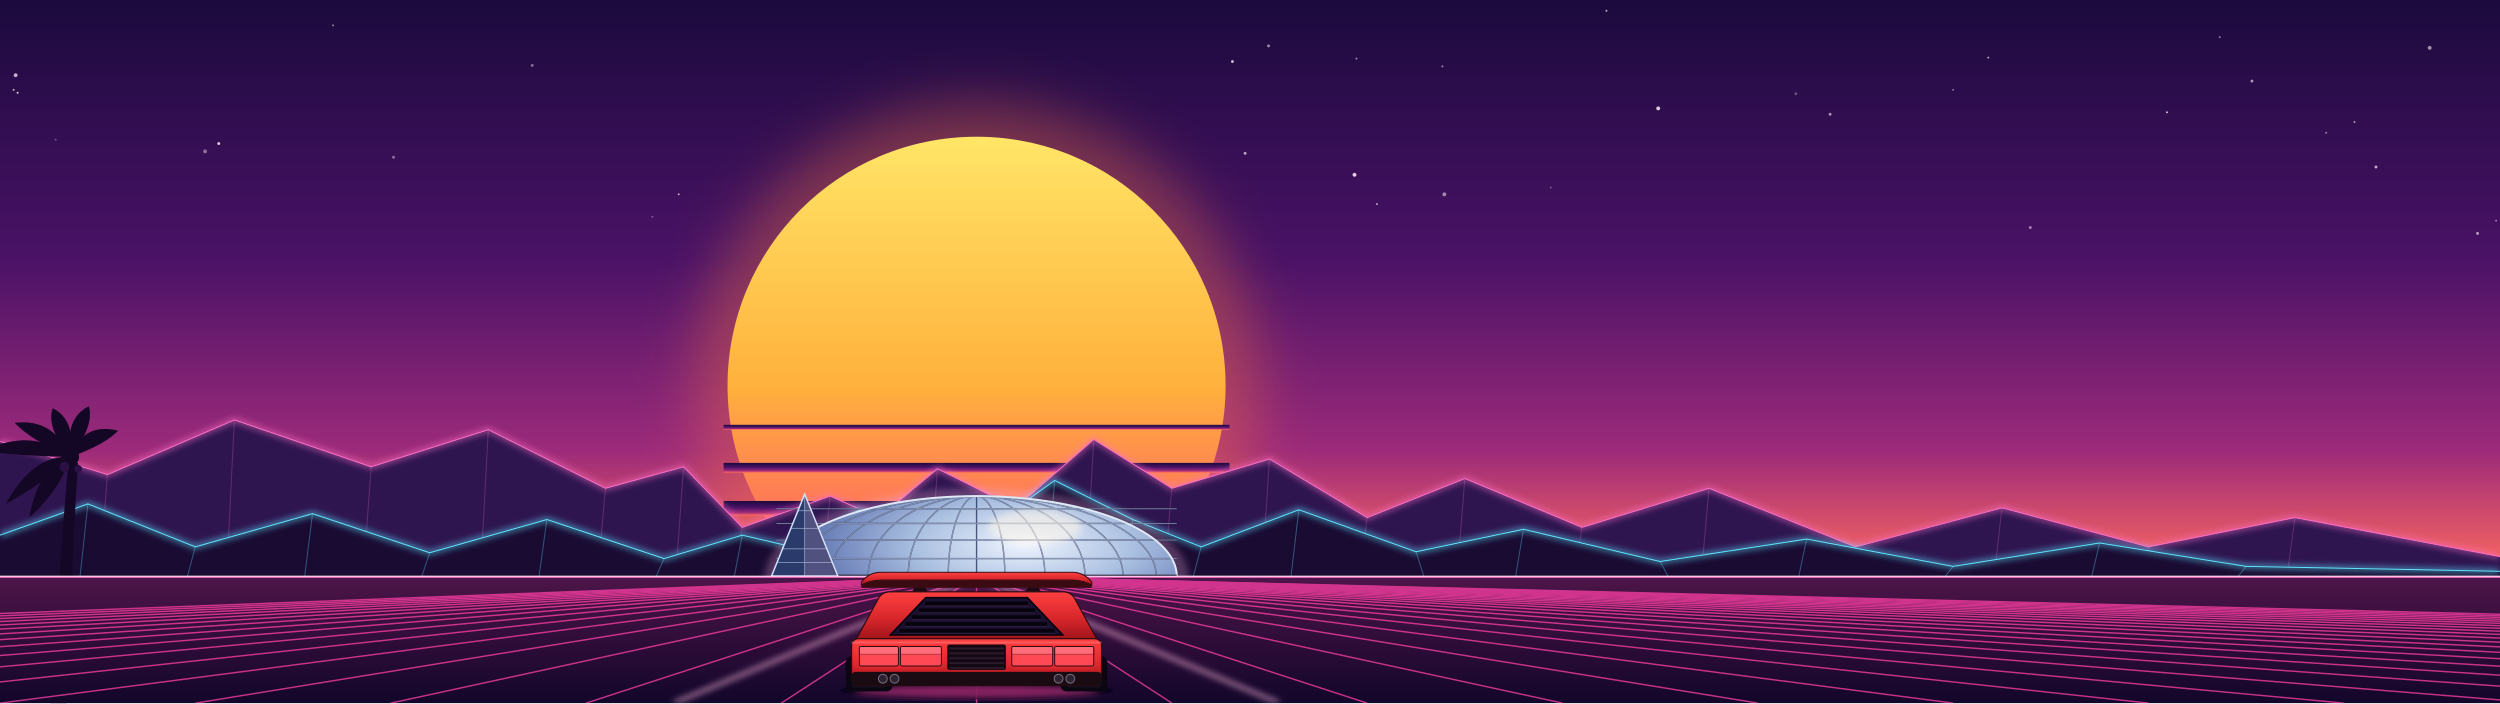
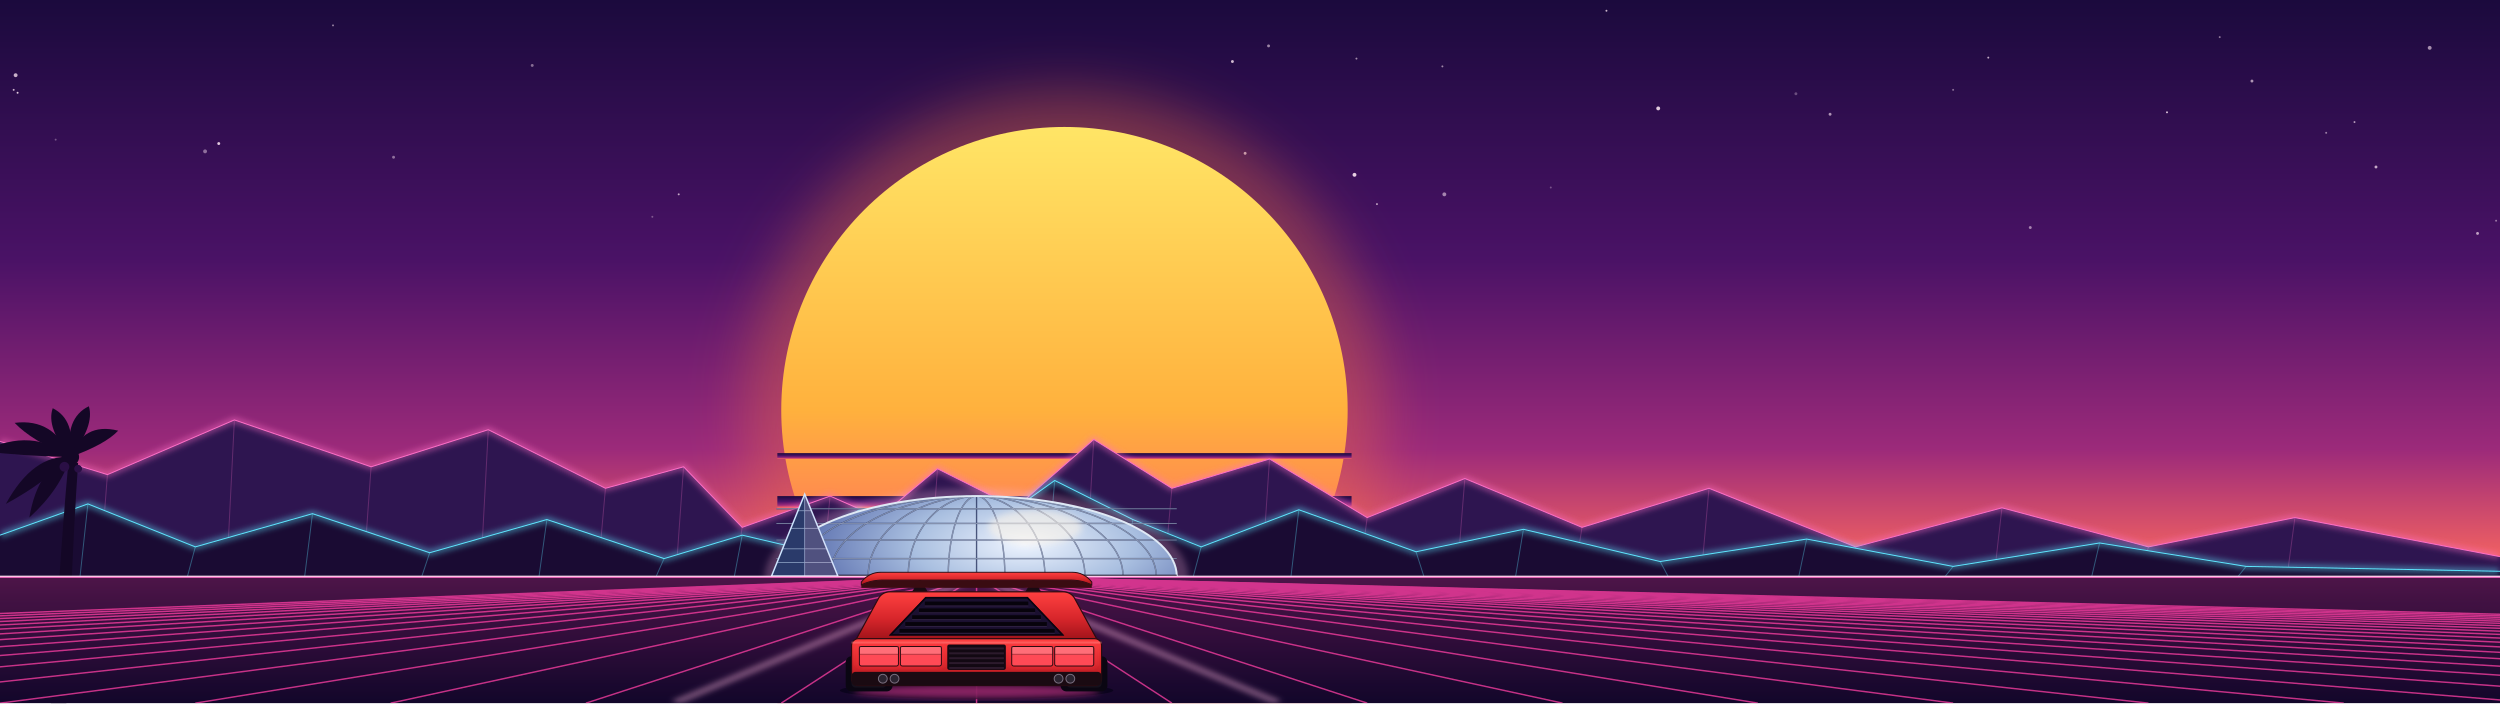
<svg xmlns="http://www.w3.org/2000/svg" viewBox="0 0 2560 720" width="2560" height="720">
  <defs>
    <linearGradient id="sky" x1="0" y1="0" x2="0" y2="1">
      <stop offset="0" stop-color="#1b0a3d" />
      <stop offset=".45" stop-color="#4a1266" />
      <stop offset=".78" stop-color="#9c2a7a" />
      <stop offset="1" stop-color="#ff6a5e" />
    </linearGradient>
    <linearGradient id="sunfill" x1="0" y1="0" x2="0" y2="1">
      <stop offset="0" stop-color="#ffe566" />
      <stop offset=".5" stop-color="#ffb13d" />
      <stop offset=".8" stop-color="#ff6a5e" />
      <stop offset="1" stop-color="#ff4d8d" />
    </linearGradient>
    <linearGradient id="floorfade" x1="0" y1="0" x2="0" y2="1">
      <stop offset="0" stop-color="#ff3fa4" stop-opacity=".25" />
      <stop offset="1" stop-color="#ff3fa4" stop-opacity="0" />
    </linearGradient>
    <filter id="glow" x="-20%" y="-20%" width="140%" height="140%">
      <feGaussianBlur stdDeviation="3" />
    </filter>
    <filter id="sunglow" x="-50%" y="-50%" width="200%" height="200%">
      <feGaussianBlur stdDeviation="28" />
    </filter>
    <linearGradient id="carred" x1="0" y1="0" x2="0" y2="1">
      <stop offset="0" stop-color="#ff4040" />
      <stop offset=".55" stop-color="#d7262b" />
      <stop offset="1" stop-color="#9e1219" />
    </linearGradient>
    <radialGradient id="domefill" cx="62%" cy="30%" r="80%">
      <stop offset="0" stop-color="#eef4ff" />
      <stop offset=".35" stop-color="#a9bfe0" />
      <stop offset=".7" stop-color="#5b6fae" />
      <stop offset="1" stop-color="#2a2f6e" />
    </radialGradient>
    <clipPath id="domeclip">
      <rect x="775" y="488" width="450" height="102" />
    </clipPath>
+     <g id="palm" fill="#140726">
+       <path d="M-9 0 C -6 -80, -2 -160, 2 -226 L 12 -226 C 8 -160, 8 -80, 11 0 Z" />
+       <path d="M0 -230 Q -49 -269 -111 -240 Q -62 -231 0 -230 Z" />
+       <path d="M0 -230 Q -19 -281 -67 -278 Q -48 -254 0 -230 Z" />
+       <path d="M0 -230 Q 10 -279 -19 -298 Q -29 -271 0 -230 Z" />
+       <path d="M0 -230 Q 34 -269 30 -297 Q -4 -282 0 -230 Z" />
+       <path d="M0 -230 Q 48 -246 68 -266 Q 21 -276 0 -230 Z" />
+       <path d="M0 -230 Q -49 -233 -85 -171 Q -35 -196 0 -230 Z" />
+       <path d="M0 -230 Q -40 -215 -51 -150 Q -11 -188 0 -230 Z" />
+       <circle cx="2" cy="-230" r="11" />
+       <circle cx="-6" cy="-218" r="6" fill="#2a0f45" />
+       <circle cx="10" cy="-216" r="5" fill="#2a0f45" />
+     </g>
    <clipPath id="floor">
      <rect x="0" y="590" width="2560" height="130" />
    </clipPath>
  </defs>
  <rect width="2560" height="590" fill="url(#sky)" />
  <circle cx="1068" cy="161" r="1" fill="#ffe9f5" opacity="0.55">
    <animate attributeName="opacity" values="0.34;0.81;0.45" dur="6.2s" begin="4.1s" repeatCount="indefinite" />
  </circle>
  <circle cx="341" cy="26" r="1" fill="#ffe9f5" opacity="0.52">
    <animate attributeName="opacity" values="0.20;0.94;0.36" dur="6.9s" begin="5.3s" repeatCount="indefinite" />
  </circle>
  <circle cx="1477" cy="68" r="1" fill="#ffe9f5" opacity="0.56">
    <animate attributeName="opacity" values="0.27;0.88;0.46" dur="4.6s" begin="3.8s" repeatCount="indefinite" />
  </circle>
  <circle cx="2488" cy="49" r="2" fill="#ffe9f5" opacity="0.59">
    <animate attributeName="opacity" values="0.22;0.94;0.32" dur="3.1s" begin="5.9s" repeatCount="indefinite" />
  </circle>
  <circle cx="1140" cy="203" r="1" fill="#ffe9f5" opacity="0.32">
    <animate attributeName="opacity" values="0.42;0.74;0.39" dur="5.9s" begin="3.7s" repeatCount="indefinite" />
  </circle>
  <circle cx="545" cy="67" r="1.5" fill="#ffe9f5" opacity="0.44">
    <animate attributeName="opacity" values="0.31;0.75;0.25" dur="5.8s" begin="1.0s" repeatCount="indefinite" />
  </circle>
  <circle cx="2219" cy="115" r="1" fill="#ffe9f5" opacity="0.83">
    <animate attributeName="opacity" values="0.31;0.79;0.41" dur="5.0s" begin="3.4s" repeatCount="indefinite" />
  </circle>
  <circle cx="403" cy="161" r="1.5" fill="#ffe9f5" opacity="0.45">
    <animate attributeName="opacity" values="0.43;0.87;0.35" dur="5.9s" begin="3.6s" repeatCount="indefinite" />
  </circle>
  <circle cx="1262" cy="63" r="1.5" fill="#ffe9f5" opacity="0.78">
    <animate attributeName="opacity" values="0.50;0.75;0.39" dur="7.0s" begin="5.8s" repeatCount="indefinite" />
  </circle>
  <circle cx="1095" cy="189" r="2" fill="#ffe9f5" opacity="0.52">
    <animate attributeName="opacity" values="0.38;0.97;0.37" dur="6.7s" begin="1.8s" repeatCount="indefinite" />
  </circle>
  <circle cx="16" cy="77" r="2" fill="#ffe9f5" opacity="0.74">
    <animate attributeName="opacity" values="0.38;0.93;0.28" dur="6.9s" begin="3.3s" repeatCount="indefinite" />
  </circle>
  <circle cx="1839" cy="96" r="1.5" fill="#ffe9f5" opacity="0.30">
    <animate attributeName="opacity" values="0.38;0.75;0.41" dur="7.4s" begin="6.0s" repeatCount="indefinite" />
  </circle>
  <circle cx="1410" cy="209" r="1" fill="#ffe9f5" opacity="0.67">
    <animate attributeName="opacity" values="0.32;0.92;0.46" dur="5.2s" begin="2.7s" repeatCount="indefinite" />
  </circle>
  <circle cx="2382" cy="136" r="1" fill="#ffe9f5" opacity="0.52">
    <animate attributeName="opacity" values="0.24;0.72;0.45" dur="5.6s" begin="2.5s" repeatCount="indefinite" />
  </circle>
  <circle cx="14" cy="92" r="1" fill="#ffe9f5" opacity="0.74">
    <animate attributeName="opacity" values="0.45;0.94;0.25" dur="4.1s" begin="1.0s" repeatCount="indefinite" />
  </circle>
  <circle cx="2000" cy="92" r="1" fill="#ffe9f5" opacity="0.45">
    <animate attributeName="opacity" values="0.49;0.94;0.43" dur="5.2s" begin="5.3s" repeatCount="indefinite" />
  </circle>
  <circle cx="2273" cy="38" r="1" fill="#ffe9f5" opacity="0.49">
    <animate attributeName="opacity" values="0.48;0.80;0.49" dur="3.9s" begin="5.1s" repeatCount="indefinite" />
  </circle>
  <circle cx="1389" cy="60" r="1" fill="#ffe9f5" opacity="0.57">
    <animate attributeName="opacity" values="0.29;0.76;0.36" dur="6.5s" begin="4.9s" repeatCount="indefinite" />
  </circle>
  <circle cx="18" cy="95" r="1" fill="#ffe9f5" opacity="0.85">
    <animate attributeName="opacity" values="0.43;0.71;0.39" dur="5.4s" begin="6.0s" repeatCount="indefinite" />
  </circle>
  <circle cx="2433" cy="171" r="1.5" fill="#ffe9f5" opacity="0.71">
    <animate attributeName="opacity" values="0.45;0.95;0.34" dur="5.5s" begin="1.1s" repeatCount="indefinite" />
  </circle>
  <circle cx="1698" cy="111" r="2" fill="#ffe9f5" opacity="0.86">
    <animate attributeName="opacity" values="0.46;0.96;0.24" dur="3.1s" begin="4.6s" repeatCount="indefinite" />
  </circle>
  <circle cx="210" cy="155" r="2" fill="#ffe9f5" opacity="0.44">
    <animate attributeName="opacity" values="0.35;0.76;0.31" dur="7.9s" begin="2.7s" repeatCount="indefinite" />
  </circle>
  <circle cx="1479" cy="199" r="2" fill="#ffe9f5" opacity="0.54">
    <animate attributeName="opacity" values="0.34;0.93;0.41" dur="7.9s" begin="4.5s" repeatCount="indefinite" />
  </circle>
  <circle cx="1275" cy="157" r="1.5" fill="#ffe9f5" opacity="0.68">
    <animate attributeName="opacity" values="0.38;0.91;0.49" dur="5.3s" begin="5.9s" repeatCount="indefinite" />
  </circle>
  <circle cx="57" cy="143" r="1" fill="#ffe9f5" opacity="0.33">
    <animate attributeName="opacity" values="0.48;0.71;0.42" dur="3.9s" begin="1.6s" repeatCount="indefinite" />
  </circle>
  <circle cx="2036" cy="59" r="1" fill="#ffe9f5" opacity="0.72">
    <animate attributeName="opacity" values="0.26;0.83;0.29" dur="5.0s" begin="3.1s" repeatCount="indefinite" />
  </circle>
  <circle cx="2537" cy="239" r="1.5" fill="#ffe9f5" opacity="0.65">
    <animate attributeName="opacity" values="0.27;0.97;0.28" dur="5.3s" begin="0.4s" repeatCount="indefinite" />
  </circle>
  <circle cx="224" cy="147" r="1.5" fill="#ffe9f5" opacity="0.85">
    <animate attributeName="opacity" values="0.34;0.73;0.24" dur="4.0s" begin="4.6s" repeatCount="indefinite" />
  </circle>
  <circle cx="2411" cy="125" r="1" fill="#ffe9f5" opacity="0.64">
    <animate attributeName="opacity" values="0.41;0.77;0.46" dur="7.3s" begin="1.9s" repeatCount="indefinite" />
  </circle>
  <circle cx="695" cy="199" r="1" fill="#ffe9f5" opacity="0.70">
    <animate attributeName="opacity" values="0.38;0.76;0.25" dur="7.3s" begin="2.3s" repeatCount="indefinite" />
  </circle>
  <circle cx="2306" cy="83" r="1.5" fill="#ffe9f5" opacity="0.62">
    <animate attributeName="opacity" values="0.43;0.79;0.31" dur="5.4s" begin="2.7s" repeatCount="indefinite" />
  </circle>
  <circle cx="2079" cy="233" r="1.5" fill="#ffe9f5" opacity="0.53">
    <animate attributeName="opacity" values="0.24;0.70;0.36" dur="3.2s" begin="2.9s" repeatCount="indefinite" />
  </circle>
  <circle cx="1588" cy="192" r="1" fill="#ffe9f5" opacity="0.31">
    <animate attributeName="opacity" values="0.24;0.94;0.44" dur="5.8s" begin="1.1s" repeatCount="indefinite" />
  </circle>
  <circle cx="1387" cy="179" r="2" fill="#ffe9f5" opacity="0.88">
    <animate attributeName="opacity" values="0.40;0.91;0.41" dur="4.1s" begin="5.5s" repeatCount="indefinite" />
  </circle>
  <circle cx="1195" cy="248" r="1" fill="#ffe9f5" opacity="0.81">
    <animate attributeName="opacity" values="0.34;0.91;0.47" dur="4.8s" begin="1.7s" repeatCount="indefinite" />
  </circle>
  <circle cx="668" cy="222" r="1" fill="#ffe9f5" opacity="0.33">
    <animate attributeName="opacity" values="0.30;0.76;0.22" dur="7.0s" begin="0.5s" repeatCount="indefinite" />
  </circle>
  <circle cx="1299" cy="47" r="1.5" fill="#ffe9f5" opacity="0.55">
    <animate attributeName="opacity" values="0.39;0.96;0.47" dur="3.8s" begin="1.2s" repeatCount="indefinite" />
  </circle>
  <circle cx="1645" cy="11" r="1" fill="#ffe9f5" opacity="0.76">
    <animate attributeName="opacity" values="0.35;0.77;0.23" dur="4.7s" begin="0.2s" repeatCount="indefinite" />
  </circle>
  <circle cx="2556" cy="226" r="1" fill="#ffe9f5" opacity="0.48">
    <animate attributeName="opacity" values="0.38;0.83;0.29" dur="7.1s" begin="0.0s" repeatCount="indefinite" />
  </circle>
  <circle cx="1874" cy="117" r="1.5" fill="#ffe9f5" opacity="0.61">
    <animate attributeName="opacity" values="0.33;0.95;0.28" dur="7.1s" begin="4.6s" repeatCount="indefinite" />
  </circle>
  <g>
-     <circle cx="1000" cy="395" r="289" fill="#ff7a3d" opacity=".35" filter="url(#sunglow)" />
-     <circle cx="1000" cy="395" r="255" fill="url(#sunfill)" />
-     <rect x="741" y="435" width="518" height="5" fill="url(#sky)" />
-     <rect x="741" y="474" width="518" height="10" fill="url(#sky)" />
-     <rect x="741" y="513" width="518" height="15" fill="url(#sky)" />
-     <rect x="741" y="552" width="518" height="20" fill="url(#sky)" />
-     <rect x="741" y="591" width="518" height="25" fill="url(#sky)" />
-     <rect x="741" y="630" width="518" height="30" fill="url(#sky)" />
+     <circle cx="1090" cy="420" r="326" fill="#ff7a3d" opacity=".35" filter="url(#sunglow)" />
+     <circle cx="1090" cy="420" r="290" fill="url(#sunfill)" />
+     <rect x="796" y="464" width="588" height="6" fill="url(#sky)" />
+     <rect x="796" y="508" width="588" height="12" fill="url(#sky)" />
+     <rect x="796" y="552" width="588" height="18" fill="url(#sky)" />
+     <rect x="796" y="596" width="588" height="24" fill="url(#sky)" />
+     <rect x="796" y="640" width="588" height="30" fill="url(#sky)" />
+     <rect x="796" y="684" width="588" height="36" fill="url(#sky)" />
  </g>
  <polygon points="0,452 110,486 240,430 380,478 500,440 620,500 700,478 760,540 850,508 900,530 960,480 1040,520 1120,450 1200,500 1300,470 1400,530 1500,490 1620,540 1750,500 1900,560 2050,520 2200,560 2350,530 2560,570 2560,590 0,590" fill="#2e1550" />
  <polyline points="0,452 110,486 240,430 380,478 500,440 620,500 700,478 760,540 850,508 900,530 960,480 1040,520 1120,450 1200,500 1300,470 1400,530 1500,490 1620,540 1750,500 1900,560 2050,520 2200,560 2350,530 2560,570" fill="none" stroke="#ff6ec7" stroke-width="3" stroke-linejoin="round" filter="url(#glow)" opacity=".9" />
  <polyline points="0,452 110,486 240,430 380,478 500,440 620,500 700,478 760,540 850,508 900,530 960,480 1040,520 1120,450 1200,500 1300,470 1400,530 1500,490 1620,540 1750,500 1900,560 2050,520 2200,560 2350,530 2560,570" fill="none" stroke="#ff6ec7" stroke-width="1" stroke-linejoin="round" />
  <line x1="110" y1="486" x2="102" y2="590" stroke="#ff6ec7" stroke-width="1" opacity="0.25" />
  <line x1="240" y1="430" x2="232" y2="590" stroke="#ff6ec7" stroke-width="1" opacity="0.25" />
  <line x1="380" y1="478" x2="372" y2="590" stroke="#ff6ec7" stroke-width="1" opacity="0.25" />
  <line x1="500" y1="440" x2="492" y2="590" stroke="#ff6ec7" stroke-width="1" opacity="0.25" />
  <line x1="620" y1="500" x2="612" y2="590" stroke="#ff6ec7" stroke-width="1" opacity="0.25" />
  <line x1="700" y1="478" x2="692" y2="590" stroke="#ff6ec7" stroke-width="1" opacity="0.25" />
  <line x1="760" y1="540" x2="752" y2="590" stroke="#ff6ec7" stroke-width="1" opacity="0.25" />
  <line x1="850" y1="508" x2="842" y2="590" stroke="#ff6ec7" stroke-width="1" opacity="0.25" />
  <line x1="900" y1="530" x2="892" y2="590" stroke="#ff6ec7" stroke-width="1" opacity="0.25" />
  <line x1="960" y1="480" x2="952" y2="590" stroke="#ff6ec7" stroke-width="1" opacity="0.25" />
  <line x1="1040" y1="520" x2="1032" y2="590" stroke="#ff6ec7" stroke-width="1" opacity="0.25" />
  <line x1="1120" y1="450" x2="1112" y2="590" stroke="#ff6ec7" stroke-width="1" opacity="0.25" />
  <line x1="1200" y1="500" x2="1192" y2="590" stroke="#ff6ec7" stroke-width="1" opacity="0.25" />
  <line x1="1300" y1="470" x2="1292" y2="590" stroke="#ff6ec7" stroke-width="1" opacity="0.25" />
  <line x1="1400" y1="530" x2="1392" y2="590" stroke="#ff6ec7" stroke-width="1" opacity="0.25" />
  <line x1="1500" y1="490" x2="1492" y2="590" stroke="#ff6ec7" stroke-width="1" opacity="0.25" />
  <line x1="1620" y1="540" x2="1612" y2="590" stroke="#ff6ec7" stroke-width="1" opacity="0.25" />
  <line x1="1750" y1="500" x2="1742" y2="590" stroke="#ff6ec7" stroke-width="1" opacity="0.25" />
  <line x1="1900" y1="560" x2="1892" y2="590" stroke="#ff6ec7" stroke-width="1" opacity="0.25" />
  <line x1="2050" y1="520" x2="2042" y2="590" stroke="#ff6ec7" stroke-width="1" opacity="0.25" />
  <line x1="2200" y1="560" x2="2192" y2="590" stroke="#ff6ec7" stroke-width="1" opacity="0.25" />
  <line x1="2350" y1="530" x2="2342" y2="590" stroke="#ff6ec7" stroke-width="1" opacity="0.25" />
  <polygon points="0,548 90,516 200,560 320,526 440,566 560,532 680,572 760,548 820,562 880,522 950,560 1010,542 1080,492 1160,532 1230,560 1330,522 1450,565 1560,542 1700,575 1850,552 2000,580 2150,556 2300,580 2560,585 2560,590 0,590" fill="#1a0b33" />
  <polyline points="0,548 90,516 200,560 320,526 440,566 560,532 680,572 760,548 820,562 880,522 950,560 1010,542 1080,492 1160,532 1230,560 1330,522 1450,565 1560,542 1700,575 1850,552 2000,580 2150,556 2300,580 2560,585" fill="none" stroke="#5ee7ff" stroke-width="3" stroke-linejoin="round" filter="url(#glow)" opacity=".9" />
  <polyline points="0,548 90,516 200,560 320,526 440,566 560,532 680,572 760,548 820,562 880,522 950,560 1010,542 1080,492 1160,532 1230,560 1330,522 1450,565 1560,542 1700,575 1850,552 2000,580 2150,556 2300,580 2560,585" fill="none" stroke="#5ee7ff" stroke-width="1" stroke-linejoin="round" />
  <line x1="90" y1="516" x2="82" y2="590" stroke="#5ee7ff" stroke-width="1" opacity="0.35" />
  <line x1="200" y1="560" x2="192" y2="590" stroke="#5ee7ff" stroke-width="1" opacity="0.35" />
  <line x1="320" y1="526" x2="312" y2="590" stroke="#5ee7ff" stroke-width="1" opacity="0.35" />
  <line x1="440" y1="566" x2="432" y2="590" stroke="#5ee7ff" stroke-width="1" opacity="0.35" />
  <line x1="560" y1="532" x2="552" y2="590" stroke="#5ee7ff" stroke-width="1" opacity="0.35" />
  <line x1="680" y1="572" x2="672" y2="590" stroke="#5ee7ff" stroke-width="1" opacity="0.35" />
  <line x1="760" y1="548" x2="752" y2="590" stroke="#5ee7ff" stroke-width="1" opacity="0.35" />
  <line x1="820" y1="562" x2="812" y2="590" stroke="#5ee7ff" stroke-width="1" opacity="0.35" />
  <line x1="880" y1="522" x2="872" y2="590" stroke="#5ee7ff" stroke-width="1" opacity="0.35" />
  <line x1="950" y1="560" x2="942" y2="590" stroke="#5ee7ff" stroke-width="1" opacity="0.35" />
  <line x1="1010" y1="542" x2="1002" y2="590" stroke="#5ee7ff" stroke-width="1" opacity="0.35" />
  <line x1="1080" y1="492" x2="1072" y2="590" stroke="#5ee7ff" stroke-width="1" opacity="0.35" />
  <line x1="1160" y1="532" x2="1152" y2="590" stroke="#5ee7ff" stroke-width="1" opacity="0.35" />
  <line x1="1230" y1="560" x2="1222" y2="590" stroke="#5ee7ff" stroke-width="1" opacity="0.35" />
  <line x1="1330" y1="522" x2="1322" y2="590" stroke="#5ee7ff" stroke-width="1" opacity="0.35" />
  <line x1="1450" y1="565" x2="1458" y2="590" stroke="#5ee7ff" stroke-width="1" opacity="0.35" />
  <line x1="1560" y1="542" x2="1552" y2="590" stroke="#5ee7ff" stroke-width="1" opacity="0.35" />
  <line x1="1700" y1="575" x2="1708" y2="590" stroke="#5ee7ff" stroke-width="1" opacity="0.35" />
  <line x1="1850" y1="552" x2="1842" y2="590" stroke="#5ee7ff" stroke-width="1" opacity="0.35" />
  <line x1="2000" y1="580" x2="1992" y2="590" stroke="#5ee7ff" stroke-width="1" opacity="0.35" />
  <line x1="2150" y1="556" x2="2142" y2="590" stroke="#5ee7ff" stroke-width="1" opacity="0.35" />
  <line x1="2300" y1="580" x2="2292" y2="590" stroke="#5ee7ff" stroke-width="1" opacity="0.35" />
  <g>
    <ellipse cx="1000" cy="592" rx="217" ry="92" fill="#ffb8e0" opacity=".25" filter="url(#glow)" clip-path="url(#domeclip)" />
    <ellipse cx="1000" cy="590" rx="205" ry="82" fill="url(#domefill)" clip-path="url(#domeclip)" />
    <g clip-path="url(#domeclip)" fill="none" stroke="#1d2a55" stroke-width="1.4" opacity=".75">
      <ellipse cx="1000" cy="590" rx="29" ry="82" />
      <ellipse cx="1000" cy="590" rx="70" ry="82" />
      <ellipse cx="1000" cy="590" rx="111" ry="82" />
      <ellipse cx="1000" cy="590" rx="150" ry="82" />
      <ellipse cx="1000" cy="590" rx="184" ry="82" />
      <line x1="795" y1="572" x2="1205" y2="572" />
      <line x1="795" y1="553" x2="1205" y2="553" />
      <line x1="795" y1="536" x2="1205" y2="536" />
      <line x1="795" y1="521" x2="1205" y2="521" />
      <line x1="1000" y1="508" x2="1000" y2="590" />
    </g>
    <g clip-path="url(#domeclip)" fill="none" stroke="#eaf3ff" stroke-width=".8" opacity=".5">
      <ellipse cx="1000" cy="590" rx="29" ry="82" />
      <ellipse cx="1000" cy="590" rx="70" ry="82" />
      <ellipse cx="1000" cy="590" rx="111" ry="82" />
      <ellipse cx="1000" cy="590" rx="150" ry="82" />
      <ellipse cx="1000" cy="590" rx="184" ry="82" />
      <line x1="795" y1="572" x2="1205" y2="572" />
      <line x1="795" y1="553" x2="1205" y2="553" />
      <line x1="795" y1="536" x2="1205" y2="536" />
      <line x1="795" y1="521" x2="1205" y2="521" />
    </g>
    <ellipse cx="1060" cy="540" rx="48" ry="18" fill="#fff6e8" opacity=".55" filter="url(#glow)" clip-path="url(#domeclip)" />
    <ellipse cx="1000" cy="590" rx="205" ry="82" fill="none" stroke="#dfe9f5" stroke-width="2" clip-path="url(#domeclip)" />
    <line x1="795" y1="590" x2="1205" y2="590" stroke="#0d0620" stroke-width="3" />
    <g>
      <polygon points="790,590 858,590 824,506" fill="#2a3a6a" stroke="#cfe6ff" stroke-width="1.5" />
      <g stroke="#cfe6ff" stroke-width=".8" opacity=".6" fill="none">
        <line x1="824" y1="506" x2="824" y2="590" />
        <line x1="801" y1="562" x2="847" y2="562" />
        <line x1="810" y1="541" x2="838" y2="541" />
        <line x1="817" y1="523" x2="831" y2="523" />
        <line x1="796" y1="576" x2="852" y2="576" />
      </g>
      <polygon points="824,506 858,590 824,590" fill="#ffb8e0" opacity=".18" />
    </g>
  </g>
  <g fill="#140726">
    <path d="M52 720 C 58 640, 62 560, 70 474 L 80 474 C 74 560, 72 640, 68 720 Z" />
    <path d="M72 468 Q 33 437 -17 462 Q 22 467 72 468 Z" />
    <path d="M72 468 Q 55 428 15 433 Q 32 451 72 468 Z" />
    <path d="M72 468 Q 78 430 54 418 Q 47 438 72 468 Z" />
    <path d="M72 468 Q 97 436 91 416 Q 66 428 72 468 Z" />
    <path d="M72 468 Q 108 455 121 441 Q 85 432 72 468 Z" />
    <path d="M72 468 Q 34 465 6 516 Q 45 495 72 468 Z" />
    <path d="M72 468 Q 39 478 30 530 Q 62 501 72 468 Z" />
    <circle cx="72" cy="468" r="9" />
    <circle cx="66" cy="478" r="5" fill="#2a0f45" />
    <circle cx="80" cy="480" r="4" fill="#2a0f45" />
  </g>
  <rect x="0" y="590" width="2560" height="130" fill="#12062a" />
  <rect x="0" y="590" width="2560" height="130" fill="url(#floorfade)" />
  <g clip-path="url(#floor)" stroke="#ff3fa4" stroke-width="1.5" fill="none" opacity=".75">
    <line x1="1000" y1="590" x2="-2400" y2="720" />
    <line x1="1000" y1="590" x2="-2200" y2="720" />
    <line x1="1000" y1="590" x2="-2000" y2="720" />
    <line x1="1000" y1="590" x2="-1800" y2="720" />
    <line x1="1000" y1="590" x2="-1600" y2="720" />
    <line x1="1000" y1="590" x2="-1400" y2="720" />
    <line x1="1000" y1="590" x2="-1200" y2="720" />
    <line x1="1000" y1="590" x2="-1000" y2="720" />
    <line x1="1000" y1="590" x2="-800" y2="720" />
    <line x1="1000" y1="590" x2="-600" y2="720" />
    <line x1="1000" y1="590" x2="-400" y2="720" />
    <line x1="1000" y1="590" x2="-200" y2="720" />
    <line x1="1000" y1="590" x2="0" y2="720" />
    <line x1="1000" y1="590" x2="200" y2="720" />
    <line x1="1000" y1="590" x2="400" y2="720" />
    <line x1="1000" y1="590" x2="600" y2="720" />
    <line x1="1000" y1="590" x2="800" y2="720" />
    <line x1="1000" y1="590" x2="1000" y2="720" />
    <line x1="1000" y1="590" x2="1200" y2="720" />
    <line x1="1000" y1="590" x2="1400" y2="720" />
    <line x1="1000" y1="590" x2="1600" y2="720" />
    <line x1="1000" y1="590" x2="1800" y2="720" />
    <line x1="1000" y1="590" x2="2000" y2="720" />
    <line x1="1000" y1="590" x2="2200" y2="720" />
    <line x1="1000" y1="590" x2="2400" y2="720" />
    <line x1="1000" y1="590" x2="2600" y2="720" />
    <line x1="1000" y1="590" x2="2800" y2="720" />
    <line x1="1000" y1="590" x2="3000" y2="720" />
    <line x1="1000" y1="590" x2="3200" y2="720" />
    <line x1="1000" y1="590" x2="3400" y2="720" />
    <line x1="1000" y1="590" x2="3600" y2="720" />
    <line x1="1000" y1="590" x2="3800" y2="720" />
    <line x1="1000" y1="590" x2="4000" y2="720" />
    <line x1="1000" y1="590" x2="4200" y2="720" />
    <line x1="1000" y1="590" x2="4400" y2="720" />
    <line x1="1000" y1="590" x2="4600" y2="720" />
    <line x1="1000" y1="590" x2="4800" y2="720" />
    <line x1="1000" y1="590" x2="5000" y2="720" />
    <line x1="1000" y1="590" x2="5200" y2="720" />
    <line x1="1000" y1="590" x2="5400" y2="720" />
    <line x1="1000" y1="590" x2="5600" y2="720" />
    <line x1="1000" y1="590" x2="5800" y2="720" />
    <line x1="1000" y1="590" x2="6000" y2="720" />
    <line x1="1000" y1="590" x2="6200" y2="720" />
  </g>
  <g clip-path="url(#floor)" stroke="#ffb8e0" stroke-width="3" fill="none" opacity=".9" filter="url(#glow)">
    <line x1="1000" y1="590" x2="690" y2="720" />
    <line x1="1000" y1="590" x2="1310" y2="720" />
  </g>
  <g clip-path="url(#floor)" stroke="#ff6ec7" stroke-width="2" fill="none">
    <line x1="0" y1="590" x2="2560" y2="590">
      <animate attributeName="y1" from="590" to="726" dur="7.0s" begin="0.00s" repeatCount="indefinite" calcMode="spline" keySplines="0.55 0 1 0.6" />
      <animate attributeName="y2" from="590" to="726" dur="7.0s" begin="0.00s" repeatCount="indefinite" calcMode="spline" keySplines="0.55 0 1 0.6" />
      <animate attributeName="opacity" values="0;.9;.9" keyTimes="0;.15;1" dur="7.0s" begin="0.00s" repeatCount="indefinite" />
    </line>
    <line x1="0" y1="590" x2="2560" y2="590">
      <animate attributeName="y1" from="590" to="726" dur="7.0s" begin="-0.58s" repeatCount="indefinite" calcMode="spline" keySplines="0.55 0 1 0.6" />
      <animate attributeName="y2" from="590" to="726" dur="7.0s" begin="-0.58s" repeatCount="indefinite" calcMode="spline" keySplines="0.55 0 1 0.6" />
      <animate attributeName="opacity" values="0;.9;.9" keyTimes="0;.15;1" dur="7.0s" begin="-0.58s" repeatCount="indefinite" />
    </line>
    <line x1="0" y1="590" x2="2560" y2="590">
      <animate attributeName="y1" from="590" to="726" dur="7.0s" begin="-1.17s" repeatCount="indefinite" calcMode="spline" keySplines="0.55 0 1 0.6" />
      <animate attributeName="y2" from="590" to="726" dur="7.0s" begin="-1.17s" repeatCount="indefinite" calcMode="spline" keySplines="0.55 0 1 0.6" />
      <animate attributeName="opacity" values="0;.9;.9" keyTimes="0;.15;1" dur="7.0s" begin="-1.17s" repeatCount="indefinite" />
    </line>
    <line x1="0" y1="590" x2="2560" y2="590">
      <animate attributeName="y1" from="590" to="726" dur="7.0s" begin="-1.75s" repeatCount="indefinite" calcMode="spline" keySplines="0.55 0 1 0.6" />
      <animate attributeName="y2" from="590" to="726" dur="7.0s" begin="-1.75s" repeatCount="indefinite" calcMode="spline" keySplines="0.55 0 1 0.6" />
      <animate attributeName="opacity" values="0;.9;.9" keyTimes="0;.15;1" dur="7.0s" begin="-1.75s" repeatCount="indefinite" />
    </line>
    <line x1="0" y1="590" x2="2560" y2="590">
      <animate attributeName="y1" from="590" to="726" dur="7.0s" begin="-2.33s" repeatCount="indefinite" calcMode="spline" keySplines="0.55 0 1 0.6" />
      <animate attributeName="y2" from="590" to="726" dur="7.0s" begin="-2.33s" repeatCount="indefinite" calcMode="spline" keySplines="0.55 0 1 0.6" />
      <animate attributeName="opacity" values="0;.9;.9" keyTimes="0;.15;1" dur="7.0s" begin="-2.33s" repeatCount="indefinite" />
    </line>
    <line x1="0" y1="590" x2="2560" y2="590">
      <animate attributeName="y1" from="590" to="726" dur="7.0s" begin="-2.92s" repeatCount="indefinite" calcMode="spline" keySplines="0.55 0 1 0.6" />
      <animate attributeName="y2" from="590" to="726" dur="7.0s" begin="-2.92s" repeatCount="indefinite" calcMode="spline" keySplines="0.55 0 1 0.6" />
      <animate attributeName="opacity" values="0;.9;.9" keyTimes="0;.15;1" dur="7.0s" begin="-2.92s" repeatCount="indefinite" />
    </line>
    <line x1="0" y1="590" x2="2560" y2="590">
      <animate attributeName="y1" from="590" to="726" dur="7.0s" begin="-3.50s" repeatCount="indefinite" calcMode="spline" keySplines="0.55 0 1 0.6" />
      <animate attributeName="y2" from="590" to="726" dur="7.0s" begin="-3.50s" repeatCount="indefinite" calcMode="spline" keySplines="0.55 0 1 0.6" />
      <animate attributeName="opacity" values="0;.9;.9" keyTimes="0;.15;1" dur="7.0s" begin="-3.50s" repeatCount="indefinite" />
    </line>
    <line x1="0" y1="590" x2="2560" y2="590">
      <animate attributeName="y1" from="590" to="726" dur="7.0s" begin="-4.08s" repeatCount="indefinite" calcMode="spline" keySplines="0.55 0 1 0.6" />
      <animate attributeName="y2" from="590" to="726" dur="7.0s" begin="-4.08s" repeatCount="indefinite" calcMode="spline" keySplines="0.55 0 1 0.6" />
      <animate attributeName="opacity" values="0;.9;.9" keyTimes="0;.15;1" dur="7.0s" begin="-4.08s" repeatCount="indefinite" />
    </line>
    <line x1="0" y1="590" x2="2560" y2="590">
      <animate attributeName="y1" from="590" to="726" dur="7.0s" begin="-4.67s" repeatCount="indefinite" calcMode="spline" keySplines="0.55 0 1 0.6" />
      <animate attributeName="y2" from="590" to="726" dur="7.0s" begin="-4.67s" repeatCount="indefinite" calcMode="spline" keySplines="0.55 0 1 0.6" />
      <animate attributeName="opacity" values="0;.9;.9" keyTimes="0;.15;1" dur="7.0s" begin="-4.67s" repeatCount="indefinite" />
    </line>
    <line x1="0" y1="590" x2="2560" y2="590">
      <animate attributeName="y1" from="590" to="726" dur="7.0s" begin="-5.25s" repeatCount="indefinite" calcMode="spline" keySplines="0.55 0 1 0.6" />
      <animate attributeName="y2" from="590" to="726" dur="7.0s" begin="-5.25s" repeatCount="indefinite" calcMode="spline" keySplines="0.55 0 1 0.6" />
      <animate attributeName="opacity" values="0;.9;.9" keyTimes="0;.15;1" dur="7.0s" begin="-5.25s" repeatCount="indefinite" />
    </line>
    <line x1="0" y1="590" x2="2560" y2="590">
      <animate attributeName="y1" from="590" to="726" dur="7.0s" begin="-5.83s" repeatCount="indefinite" calcMode="spline" keySplines="0.55 0 1 0.6" />
      <animate attributeName="y2" from="590" to="726" dur="7.0s" begin="-5.83s" repeatCount="indefinite" calcMode="spline" keySplines="0.55 0 1 0.6" />
      <animate attributeName="opacity" values="0;.9;.9" keyTimes="0;.15;1" dur="7.0s" begin="-5.83s" repeatCount="indefinite" />
    </line>
    <line x1="0" y1="590" x2="2560" y2="590">
      <animate attributeName="y1" from="590" to="726" dur="7.0s" begin="-6.42s" repeatCount="indefinite" calcMode="spline" keySplines="0.55 0 1 0.6" />
      <animate attributeName="y2" from="590" to="726" dur="7.0s" begin="-6.42s" repeatCount="indefinite" calcMode="spline" keySplines="0.55 0 1 0.6" />
      <animate attributeName="opacity" values="0;.9;.9" keyTimes="0;.15;1" dur="7.0s" begin="-6.42s" repeatCount="indefinite" />
    </line>
  </g>
  <line x1="0" y1="590" x2="2560" y2="590" stroke="#ffb8e0" stroke-width="3" filter="url(#glow)" />
  <line x1="0" y1="590" x2="2560" y2="590" stroke="#fff1f7" stroke-width="1" />
  <g>
+     <g opacity="0">
+       <animate attributeName="opacity" values="0;1;1" keyTimes="0;.12;1" dur="7.0s" begin="0.00s" repeatCount="indefinite" />
+       <animateTransform attributeName="transform" type="translate" from="1000 590" to="-120 800" dur="7.0s" begin="0.00s" repeatCount="indefinite" calcMode="spline" keySplines="0.55 0 1 0.6" />
+       <g>
+         <animateTransform attributeName="transform" type="scale" from="0.04 0.04" to="1.25 1.25" dur="7.0s" begin="0.00s" repeatCount="indefinite" calcMode="spline" keySplines="0.55 0 1 0.6" />
+         <use href="#palm" />
+       </g>
+     </g>
+     <g opacity="0">
+       <animate attributeName="opacity" values="0;1;1" keyTimes="0;.12;1" dur="7.0s" begin="-1.17s" repeatCount="indefinite" />
+       <animateTransform attributeName="transform" type="translate" from="1000 590" to="2250 800" dur="7.0s" begin="-1.17s" repeatCount="indefinite" calcMode="spline" keySplines="0.55 0 1 0.6" />
+       <g>
+         <animateTransform attributeName="transform" type="scale" from="-0.04 0.04" to="-1.25 1.25" dur="7.0s" begin="-1.17s" repeatCount="indefinite" calcMode="spline" keySplines="0.55 0 1 0.6" />
+         <use href="#palm" />
+       </g>
+     </g>
+     <g opacity="0">
+       <animate attributeName="opacity" values="0;1;1" keyTimes="0;.12;1" dur="7.0s" begin="-2.33s" repeatCount="indefinite" />
+       <animateTransform attributeName="transform" type="translate" from="1000 590" to="-120 800" dur="7.0s" begin="-2.33s" repeatCount="indefinite" calcMode="spline" keySplines="0.55 0 1 0.6" />
+       <g>
+         <animateTransform attributeName="transform" type="scale" from="0.04 0.04" to="1.25 1.25" dur="7.0s" begin="-2.33s" repeatCount="indefinite" calcMode="spline" keySplines="0.55 0 1 0.6" />
+         <use href="#palm" />
+       </g>
+     </g>
+     <g opacity="0">
+       <animate attributeName="opacity" values="0;1;1" keyTimes="0;.12;1" dur="7.0s" begin="-3.50s" repeatCount="indefinite" />
+       <animateTransform attributeName="transform" type="translate" from="1000 590" to="2250 800" dur="7.0s" begin="-3.50s" repeatCount="indefinite" calcMode="spline" keySplines="0.55 0 1 0.6" />
+       <g>
+         <animateTransform attributeName="transform" type="scale" from="-0.04 0.04" to="-1.25 1.25" dur="7.0s" begin="-3.50s" repeatCount="indefinite" calcMode="spline" keySplines="0.55 0 1 0.6" />
+         <use href="#palm" />
+       </g>
+     </g>
+     <g opacity="0">
+       <animate attributeName="opacity" values="0;1;1" keyTimes="0;.12;1" dur="7.0s" begin="-4.67s" repeatCount="indefinite" />
+       <animateTransform attributeName="transform" type="translate" from="1000 590" to="-120 800" dur="7.0s" begin="-4.67s" repeatCount="indefinite" calcMode="spline" keySplines="0.55 0 1 0.6" />
+       <g>
+         <animateTransform attributeName="transform" type="scale" from="0.04 0.04" to="1.25 1.25" dur="7.0s" begin="-4.67s" repeatCount="indefinite" calcMode="spline" keySplines="0.55 0 1 0.6" />
+         <use href="#palm" />
+       </g>
+     </g>
+     <g opacity="0">
+       <animate attributeName="opacity" values="0;1;1" keyTimes="0;.12;1" dur="7.0s" begin="-5.83s" repeatCount="indefinite" />
+       <animateTransform attributeName="transform" type="translate" from="1000 590" to="2250 800" dur="7.0s" begin="-5.83s" repeatCount="indefinite" calcMode="spline" keySplines="0.55 0 1 0.6" />
+       <g>
+         <animateTransform attributeName="transform" type="scale" from="-0.04 0.04" to="-1.25 1.25" dur="7.0s" begin="-5.83s" repeatCount="indefinite" calcMode="spline" keySplines="0.55 0 1 0.6" />
+         <use href="#palm" />
+       </g>
+     </g>
+   </g>
+   <g>
    <ellipse cx="1000" cy="707" rx="140" ry="9" fill="#08021a" opacity=".85" />
    <ellipse cx="1000" cy="708" rx="126" ry="7" fill="#ff3fa4" opacity=".5" filter="url(#glow)" />
    <g>
      <animateTransform attributeName="transform" type="translate" values="0 0; 0 -2; 0 0; 0 -1; 0 0" dur="1.1s" repeatCount="indefinite" />
      <rect x="866" y="672" width="48" height="36" rx="6" fill="#0a0612" />
      <rect x="872" y="676" width="36" height="28" rx="4" fill="#15101c" />
      <rect x="1086" y="672" width="48" height="36" rx="6" fill="#0a0612" />
      <rect x="1092" y="676" width="36" height="28" rx="4" fill="#15101c" />
      <path d="M934 606 L 942 592 L 950 606 Z" fill="#1a0a12" />
      <path d="M1066 606 L 1058 592 L 1050 606 Z" fill="#1a0a12" />
      <path d="M882 596 Q 890 586 902 586 L 1098 586 Q 1110 586 1118 596 L 1118 599 Q 1108 594 1096 594 L 904 594 Q 892 594 882 599 Z" fill="url(#carred)" stroke="#2a0a10" stroke-width="1" />
      <path d="M882 599 Q 892 594 904 594 L 1096 594 Q 1108 594 1118 599 L 1118 602 L 882 602 Z" fill="#3a0c12" />
      <path d="M876 656 L 900 612 Q 904 606 912 606 L 1088 606 Q 1096 606 1100 612 L 1124 656 Z" fill="url(#carred)" stroke="#2a0a10" stroke-width="1.2" />
      <path d="M912 650 L 948 612 L 1052 612 L 1088 650 Z" fill="#1b1030" stroke="#0a0410" stroke-width="1.5" />
      <rect x="947" y="616" width="106" height="4" fill="#07030c" />
      <rect x="947" y="620" width="106" height="1" fill="#3a2a4a" opacity=".6" />
      <rect x="941" y="623" width="119" height="4" fill="#07030c" />
      <rect x="941" y="627" width="119" height="1" fill="#3a2a4a" opacity=".6" />
      <rect x="934" y="630" width="132" height="4" fill="#07030c" />
      <rect x="934" y="634" width="132" height="1" fill="#3a2a4a" opacity=".6" />
      <rect x="927" y="637" width="145" height="4" fill="#07030c" />
      <rect x="927" y="641" width="145" height="1" fill="#3a2a4a" opacity=".6" />
      <rect x="921" y="644" width="159" height="4" fill="#07030c" />
      <rect x="921" y="648" width="159" height="1" fill="#3a2a4a" opacity=".6" />
      <path d="M912 650 L 948 612 L 1052 612 L 1088 650 Z" fill="none" stroke="#0a0410" stroke-width="1.5" />
      <rect x="872" y="654" width="256" height="48" rx="7" fill="url(#carred)" stroke="#2a0a10" stroke-width="1.2" />
      <rect x="872" y="657" width="256" height="2" fill="#ff8a8a" opacity=".45" />
      <rect x="872" y="688" width="256" height="14" rx="4" fill="#1a0a12" />
      <circle cx="904" cy="695" r="4.5" fill="#2b2430" stroke="#7a6f80" stroke-width="1" />
      <circle cx="916" cy="695" r="4.5" fill="#2b2430" stroke="#7a6f80" stroke-width="1" />
      <circle cx="1096" cy="695" r="4.5" fill="#2b2430" stroke="#7a6f80" stroke-width="1" />
      <circle cx="1084" cy="695" r="4.5" fill="#2b2430" stroke="#7a6f80" stroke-width="1" />
      <rect x="970" y="660" width="60" height="26" rx="2" fill="#120812" />
      <g fill="#2c1a2c">
        <rect x="972" y="663" width="56" height="2" />
        <rect x="972" y="668" width="56" height="2" />
        <rect x="972" y="673" width="56" height="2" />
        <rect x="972" y="678" width="56" height="2" />
        <rect x="972" y="683" width="56" height="2" />
      </g>
      <g filter="url(#glow)" opacity=".9">
        <rect x="880" y="662" width="84" height="20" rx="2" fill="#ff2a3c">
          <animate attributeName="opacity" values=".8;1;.8" dur="1.6s" repeatCount="indefinite" />
        </rect>
        <rect x="1036" y="662" width="84" height="20" rx="2" fill="#ff2a3c">
          <animate attributeName="opacity" values=".8;1;.8" dur="1.6s" repeatCount="indefinite" />
        </rect>
      </g>
      <g stroke="#2a0a10" stroke-width="1">
        <rect x="880" y="662" width="40" height="20" rx="2" fill="#ff4a56" />
        <rect x="922" y="662" width="42" height="20" rx="2" fill="#ff4a56" />
        <rect x="1036" y="662" width="42" height="20" rx="2" fill="#ff4a56" />
        <rect x="1080" y="662" width="40" height="20" rx="2" fill="#ff4a56" />
        <rect x="880" y="662" width="40" height="8" fill="#ffb3b8" opacity=".35" />
        <rect x="922" y="662" width="42" height="8" fill="#ffb3b8" opacity=".35" />
        <rect x="1036" y="662" width="42" height="8" fill="#ffb3b8" opacity=".35" />
        <rect x="1080" y="662" width="40" height="8" fill="#ffb3b8" opacity=".35" />
      </g>
    </g>
  </g>
</svg>
